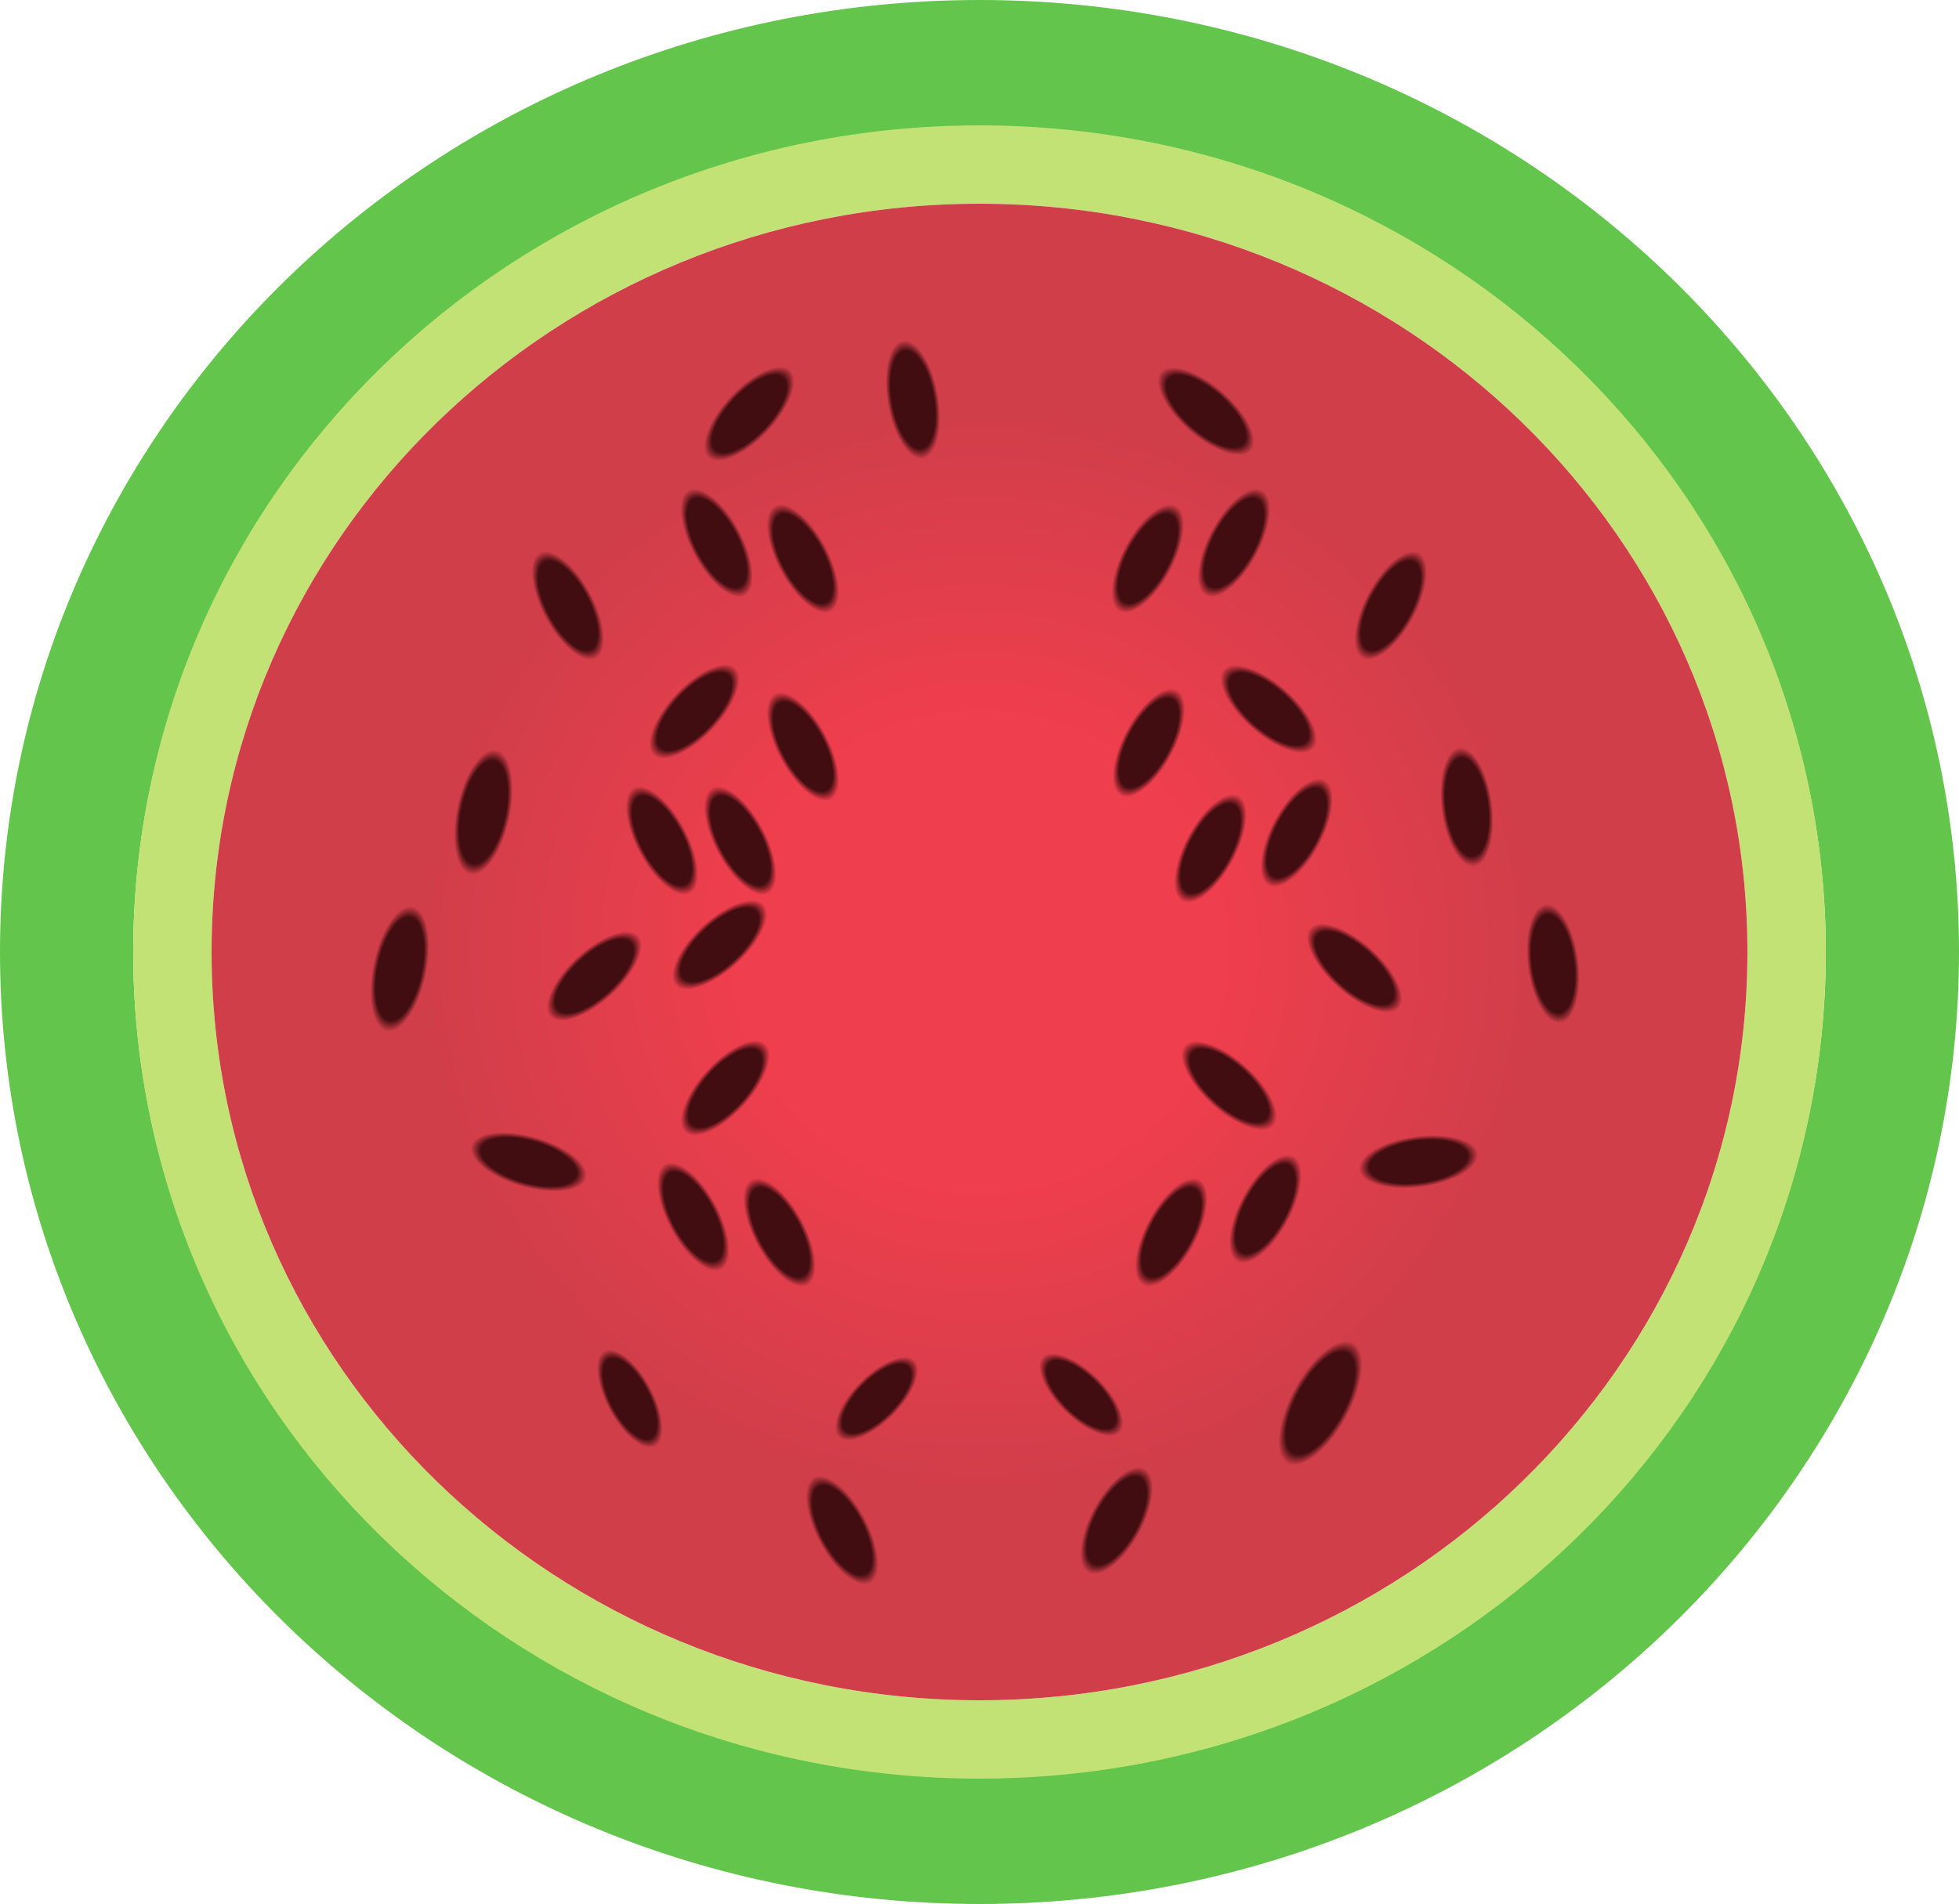
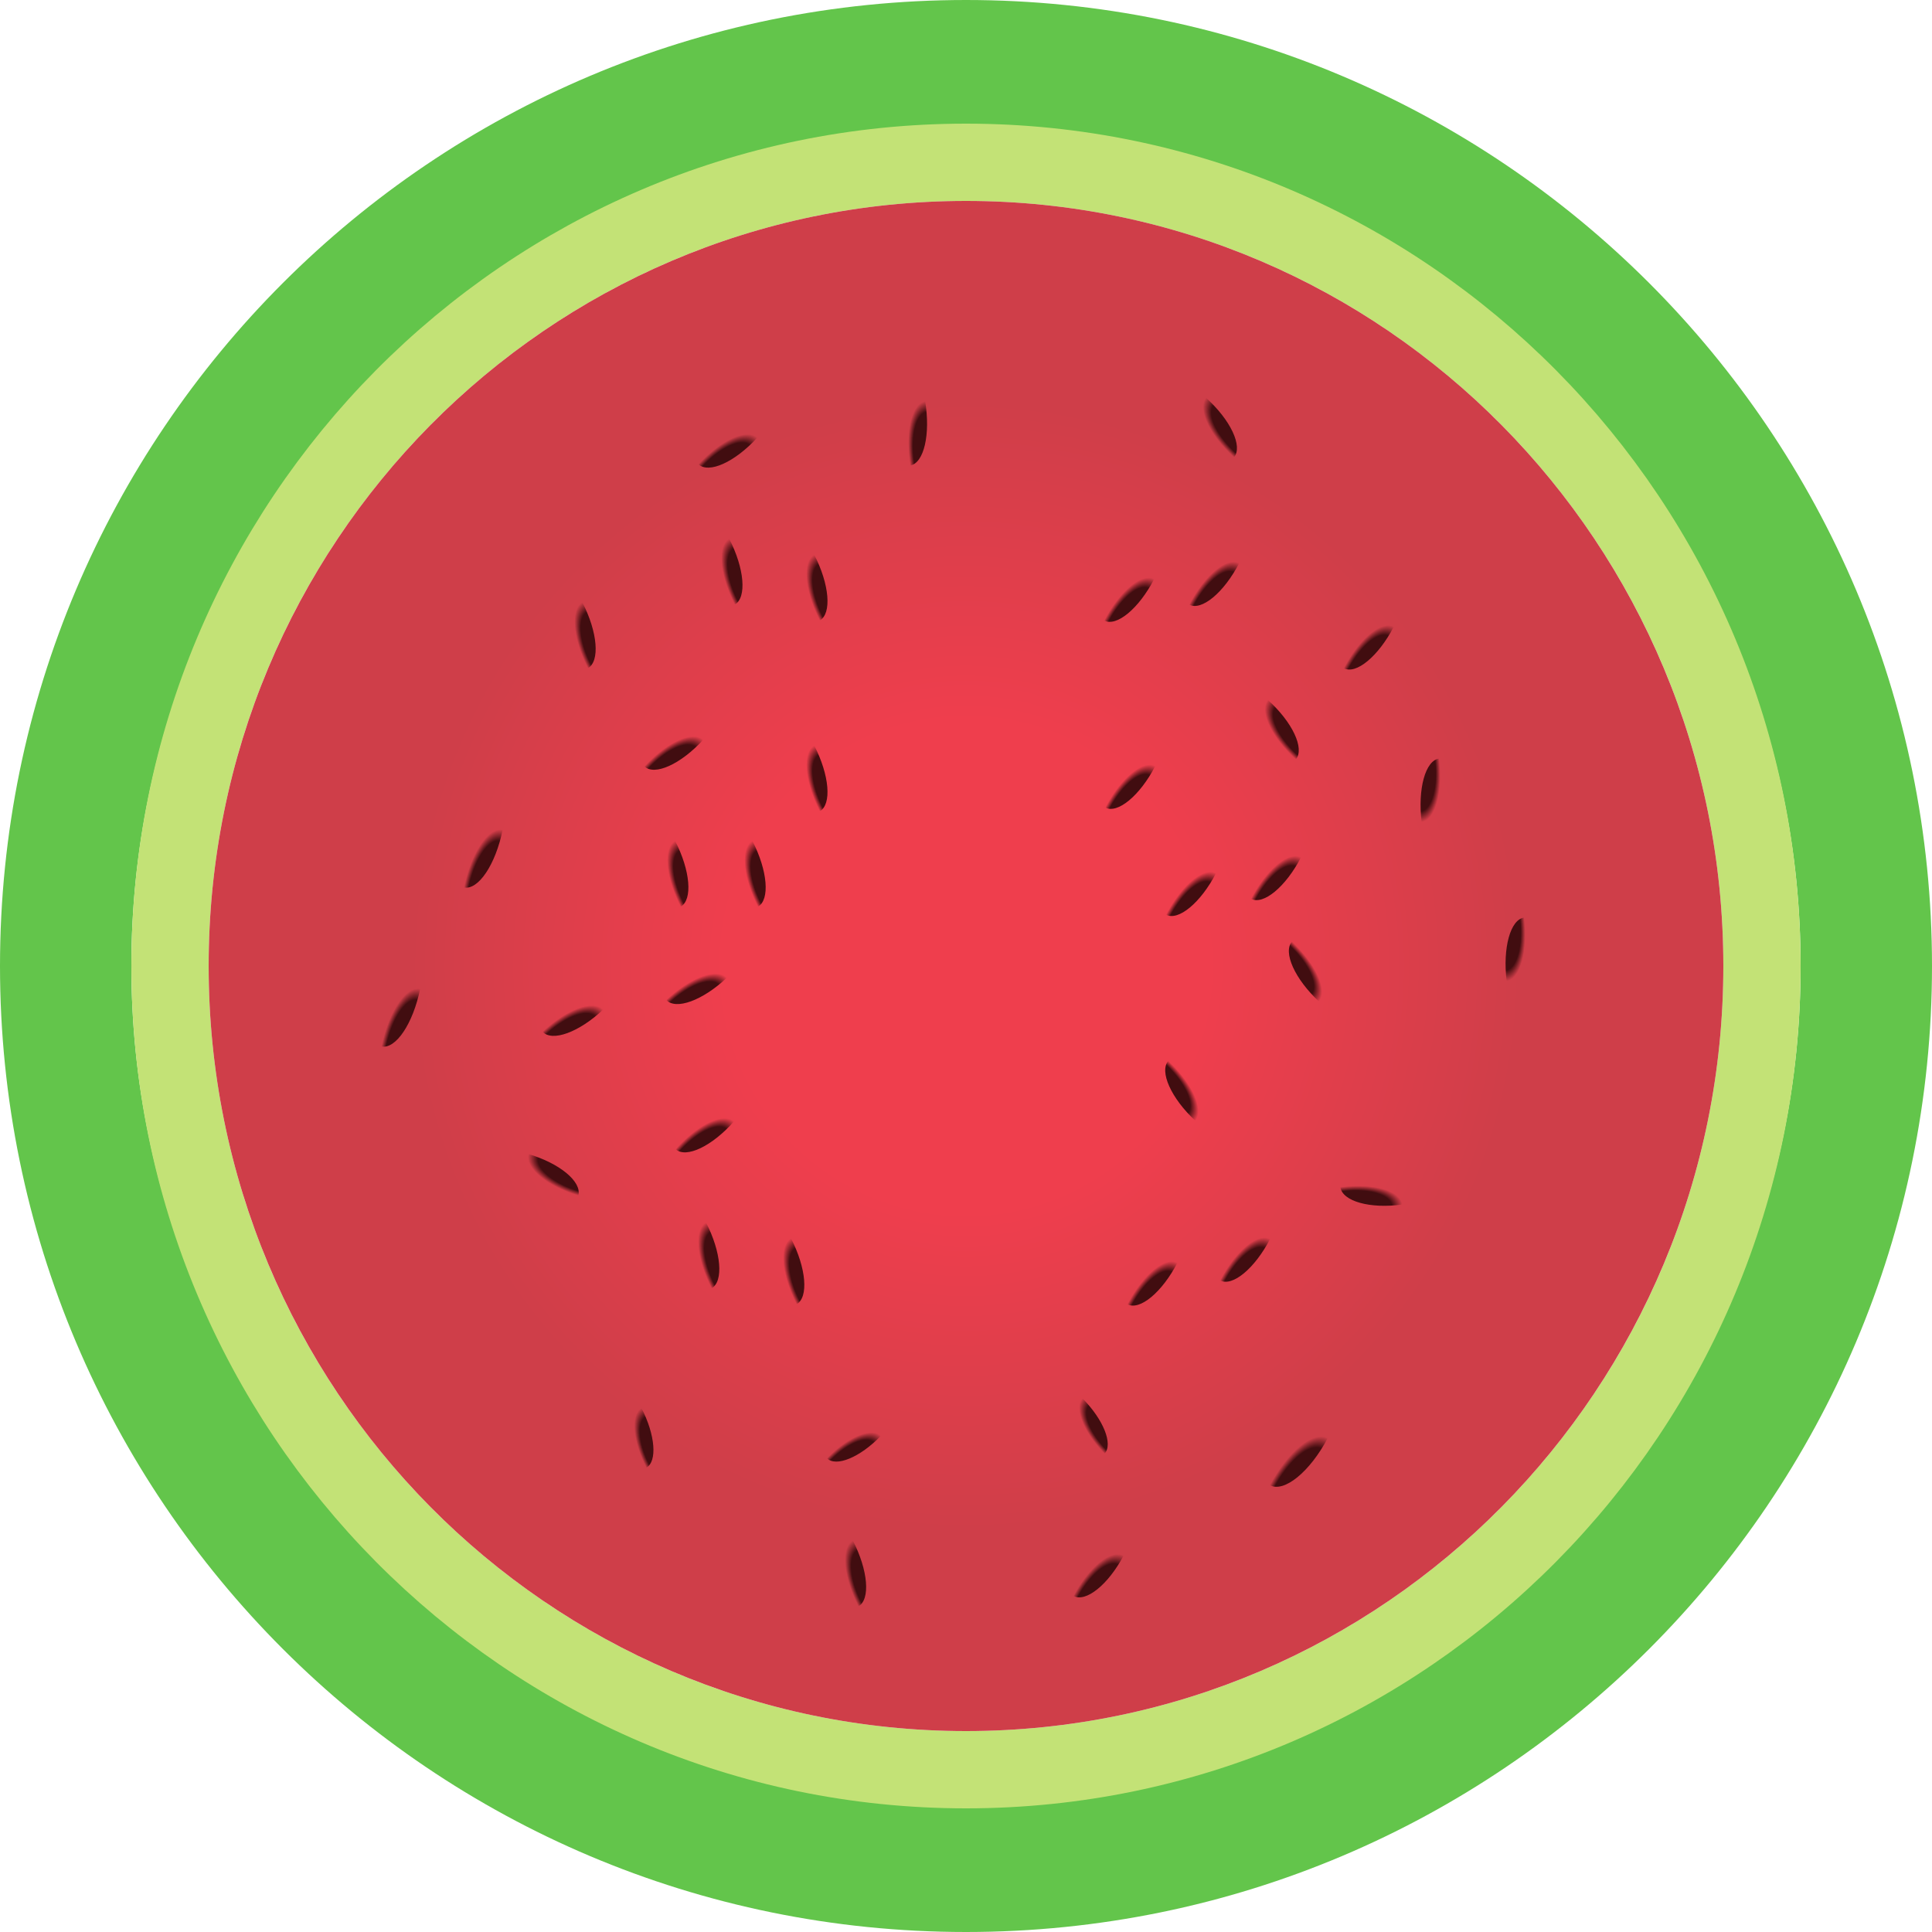
- <svg xmlns="http://www.w3.org/2000/svg" width="250" height="243" viewBox="0 0 250 243" fill="none">
+ <svg xmlns="http://www.w3.org/2000/svg" width="250" height="250" viewBox="0 0 250 250" fill="none">
  <g id="melon02">
-     <path id="Ellipse" d="M241.5 121.5C241.5 183.682 189.57 234.5 125 234.5C60.43 234.5 8.5 183.682 8.5 121.5C8.5 59.318 60.43 8.5 125 8.5C189.57 8.5 241.5 59.318 241.5 121.5Z" stroke="#63C54B" stroke-width="17" />
-     <path id="Ellipse 2" d="M228 121.5C228 176.895 181.996 222 125 222C68.004 222 22 176.895 22 121.5C22 66.105 68.004 21 125 21C181.996 21 228 66.105 228 121.5Z" stroke="#C3E276" stroke-width="10" />
-     <ellipse id="Ellipse 3" cx="125" cy="121.5" rx="98" ry="95.5" fill="url(#paint0_radial)" />
+     <circle id="Ellipse" cx="125" cy="125" r="116.5" stroke="#63C54B" stroke-width="17" />
+     <path id="Ellipse 2" d="M228 125C228 182.481 181.842 229 125 229C68.158 229 22 182.481 22 125C22 67.519 68.158 21 125 21C181.842 21 228 67.519 228 125Z" stroke="#C3E276" stroke-width="10" />
+     <ellipse id="Ellipse 3" cx="125" cy="125" rx="98" ry="99" fill="url(#paint0_radial)" />
    <g id="ÐÐ¾ÑÑÐ¾ÑÐºÐ¸">
-       <ellipse id="Ellipse 4" cx="116.5" cy="51.004" rx="3.261" ry="7.653" transform="rotate(-9.67172 116.5 51.004)" fill="url(#paint1_radial)" />
-       <ellipse id="Ellipse 4.1" cx="95.617" cy="52.81" rx="3.261" ry="7.653" transform="rotate(43.2183 95.6166 52.8097)" fill="url(#paint2_radial)" />
-       <ellipse id="Ellipse 4.2" cx="88.617" cy="90.81" rx="3.261" ry="7.653" transform="rotate(43.2183 88.6166 90.8097)" fill="url(#paint3_radial)" />
-       <ellipse id="Ellipse 4.3" cx="146.617" cy="94.81" rx="3.261" ry="7.653" transform="rotate(28.0727 146.617 94.8097)" fill="url(#paint4_radial)" />
-       <ellipse id="Ellipse 4.4" cx="146.478" cy="71.287" rx="3.261" ry="7.653" transform="rotate(28.0727 146.478 71.2867)" fill="url(#paint5_radial)" />
-       <ellipse id="Ellipse 4.5" cx="157.478" cy="69.287" rx="3.261" ry="7.653" transform="rotate(28.0727 157.478 69.2867)" fill="url(#paint6_radial)" />
-       <ellipse id="Ellipse 4.6" cx="177.478" cy="77.287" rx="3.261" ry="7.653" transform="rotate(28.0727 177.478 77.2867)" fill="url(#paint7_radial)" />
-       <ellipse id="Ellipse 4.7" cx="165.478" cy="106.287" rx="3.261" ry="7.653" transform="rotate(28.0727 165.478 106.287)" fill="url(#paint8_radial)" />
-       <ellipse id="Ellipse 4.8" cx="154.478" cy="108.287" rx="3.261" ry="7.653" transform="rotate(28.0727 154.478 108.287)" fill="url(#paint9_radial)" />
-       <ellipse id="Ellipse 4.9" cx="161.478" cy="154.287" rx="3.261" ry="7.653" transform="rotate(28.0727 161.478 154.287)" fill="url(#paint10_radial)" />
-       <ellipse id="Ellipse 4.27" cx="181.024" cy="148.268" rx="3.261" ry="7.653" transform="rotate(82.2116 181.024 148.268)" fill="url(#paint11_radial)" />
-       <ellipse id="Ellipse 4.28" cx="172.864" cy="123.55" rx="3.261" ry="7.653" transform="rotate(132.101 172.864 123.55)" fill="url(#paint12_radial)" />
-       <ellipse id="Ellipse 4.29" cx="156.864" cy="138.55" rx="3.261" ry="7.653" transform="rotate(132.101 156.864 138.55)" fill="url(#paint13_radial)" />
-       <ellipse id="Ellipse 4.30" cx="187.195" cy="103.001" rx="3.261" ry="7.653" transform="rotate(172.794 187.195 103.001)" fill="url(#paint14_radial)" />
-       <ellipse id="Ellipse 4.31" cx="198.195" cy="123.001" rx="3.261" ry="7.653" transform="rotate(172.794 198.195 123.001)" fill="url(#paint15_radial)" />
-       <ellipse id="Ellipse 4.10" cx="149.478" cy="157.287" rx="3.261" ry="7.653" transform="rotate(28.0727 149.478 157.287)" fill="url(#paint16_radial)" />
-       <ellipse id="Ellipse 4.11" cx="92.555" cy="138.86" rx="3.261" ry="7.653" transform="rotate(42.183 92.5549 138.86)" fill="url(#paint17_radial)" />
-       <ellipse id="Ellipse 4.12" cx="75.84" cy="124.58" rx="3.261" ry="7.653" transform="rotate(47.4057 75.8404 124.58)" fill="url(#paint18_radial)" />
-       <ellipse id="Ellipse 4.13" cx="91.84" cy="120.58" rx="3.261" ry="7.653" transform="rotate(47.4057 91.8404 120.58)" fill="url(#paint19_radial)" />
-       <ellipse id="Ellipse 4.16" cx="161.909" cy="90.489" rx="3.261" ry="7.653" transform="rotate(-48.8798 161.909 90.489)" fill="url(#paint20_radial)" />
-       <ellipse id="Ellipse 4.17" cx="153.909" cy="52.489" rx="3.261" ry="7.653" transform="rotate(-48.8798 153.909 52.489)" fill="url(#paint21_radial)" />
-       <ellipse id="Ellipse 4.18" cx="102.473" cy="95.287" rx="3.261" ry="7.653" transform="rotate(-28.0191 102.473 95.2874)" fill="url(#paint22_radial)" />
-       <ellipse id="Ellipse 4.19" cx="94.473" cy="107.287" rx="3.261" ry="7.653" transform="rotate(-28.0191 94.4734 107.287)" fill="url(#paint23_radial)" />
-       <ellipse id="Ellipse 4.20" cx="84.473" cy="107.287" rx="3.261" ry="7.653" transform="rotate(-28.0191 84.4734 107.287)" fill="url(#paint24_radial)" />
-       <ellipse id="Ellipse 4.21" cx="72.473" cy="77.287" rx="3.261" ry="7.653" transform="rotate(-28.0191 72.4734 77.2874)" fill="url(#paint25_radial)" />
-       <ellipse id="Ellipse 4.22" cx="91.473" cy="69.287" rx="3.261" ry="7.653" transform="rotate(-28.0191 91.4734 69.2874)" fill="url(#paint26_radial)" />
-       <ellipse id="Ellipse 4.23" cx="102.473" cy="71.287" rx="3.261" ry="7.653" transform="rotate(-28.0191 102.473 71.2874)" fill="url(#paint27_radial)" />
-       <ellipse id="Ellipse 4.24" cx="88.473" cy="155.287" rx="3.261" ry="7.653" transform="rotate(-28.0191 88.4734 155.287)" fill="url(#paint28_radial)" />
-       <ellipse id="Ellipse 4.25" cx="99.473" cy="157.287" rx="3.261" ry="7.653" transform="rotate(-28.0191 99.4734 157.287)" fill="url(#paint29_radial)" />
-       <ellipse id="Ellipse 4.32" cx="107.473" cy="195.287" rx="3.261" ry="7.653" transform="rotate(-28.0191 107.473 195.287)" fill="url(#paint30_radial)" />
-       <ellipse id="Ellipse 4.33" cx="80.379" cy="178.5" rx="2.975" ry="6.913" transform="rotate(-28.0191 80.3785 178.5)" fill="url(#paint31_radial)" />
-       <ellipse id="Ellipse 4.34" cx="111.873" cy="178.5" rx="2.975" ry="6.913" transform="rotate(44.7989 111.873 178.5)" fill="url(#paint32_radial)" />
-       <ellipse id="Ellipse 4.35" cx="137.982" cy="178.001" rx="2.975" ry="6.913" transform="rotate(-45.5908 137.982 178.001)" fill="url(#paint33_radial)" />
-       <ellipse id="Ellipse 4.36" cx="142.5" cy="194.078" rx="3.295" ry="7.561" transform="rotate(28.4579 142.5 194.078)" fill="url(#paint34_radial)" />
-       <ellipse id="Ellipse 4.37" cx="168.5" cy="179.07" rx="3.768" ry="8.787" transform="rotate(28.4579 168.5 179.07)" fill="url(#paint35_radial)" />
-       <ellipse id="Ellipse 4.26" cx="67.473" cy="148.287" rx="3.261" ry="7.653" transform="rotate(-74.1059 67.4734 148.287)" fill="url(#paint36_radial)" />
-       <ellipse id="Ellipse 4.14" cx="61.692" cy="103.658" rx="3.426" ry="8.129" transform="rotate(11.7986 61.6918 103.658)" fill="url(#paint37_radial)" />
-       <ellipse id="Ellipse 4.15" cx="51.016" cy="123.658" rx="3.426" ry="8.129" transform="rotate(11.7986 51.016 123.658)" fill="url(#paint38_radial)" />
+       <ellipse id="Ellipse 4" rx="3.263" ry="7.867" transform="matrix(0.984974 -0.1727 0.163426 0.986556 116.5 52.4732)" fill="url(#paint1_radial)" />
+       <ellipse id="Ellipse 4.1" rx="3.305" ry="7.77" transform="matrix(0.718965 0.695046 -0.674394 0.738372 95.6166 54.3309)" fill="url(#paint2_radial)" />
+       <ellipse id="Ellipse 4.2" rx="3.305" ry="7.77" transform="matrix(0.718965 0.695047 -0.674394 0.738372 88.6166 93.4256)" fill="url(#paint3_radial)" />
+       <ellipse id="Ellipse 4.3" rx="3.282" ry="7.825" transform="matrix(0.876696 0.481045 -0.460238 0.887796 146.617 97.5408)" fill="url(#paint4_radial)" />
+       <ellipse id="Ellipse 4.4" rx="3.282" ry="7.825" transform="matrix(0.876696 0.481044 -0.460238 0.887796 146.478 73.3402)" fill="url(#paint5_radial)" />
+       <ellipse id="Ellipse 4.5" rx="3.282" ry="7.825" transform="matrix(0.876696 0.481045 -0.460238 0.887796 157.478 71.2826)" fill="url(#paint6_radial)" />
+       <ellipse id="Ellipse 4.6" rx="3.282" ry="7.825" transform="matrix(0.876696 0.481045 -0.460238 0.887796 177.478 79.5131)" fill="url(#paint7_radial)" />
+       <ellipse id="Ellipse 4.7" rx="3.282" ry="7.825" transform="matrix(0.876696 0.481045 -0.460238 0.887796 165.478 109.348)" fill="url(#paint8_radial)" />
+       <ellipse id="Ellipse 4.8" rx="3.282" ry="7.825" transform="matrix(0.876696 0.481045 -0.460237 0.887796 154.478 111.406)" fill="url(#paint9_radial)" />
+       <ellipse id="Ellipse 4.9" rx="3.282" ry="7.825" transform="matrix(0.876696 0.481044 -0.460238 0.887796 161.478 158.731)" fill="url(#paint10_radial)" />
+       <ellipse id="Ellipse 4.27" rx="3.353" ry="7.657" transform="matrix(0.131788 0.991278 -0.990244 0.139344 181.024 152.539)" fill="url(#paint11_radial)" />
+       <ellipse id="Ellipse 4.28" rx="3.313" ry="7.752" transform="matrix(-0.659906 0.751348 -0.732409 -0.680865 172.864 127.109)" fill="url(#paint12_radial)" />
+       <ellipse id="Ellipse 4.29" rx="3.313" ry="7.752" transform="matrix(-0.659905 0.751349 -0.732407 -0.680867 156.864 142.541)" fill="url(#paint13_radial)" />
+       <ellipse id="Ellipse 4.30" rx="3.262" ry="7.87" transform="matrix(-0.991645 0.128997 -0.121983 -0.992532 187.195 105.968)" fill="url(#paint14_radial)" />
+       <ellipse id="Ellipse 4.31" rx="3.262" ry="7.87" transform="matrix(-0.991645 0.128998 -0.121983 -0.992532 198.195 126.544)" fill="url(#paint15_radial)" />
+       <ellipse id="Ellipse 4.10" rx="3.282" ry="7.825" transform="matrix(0.876696 0.481046 -0.460237 0.887796 149.478 161.818)" fill="url(#paint16_radial)" />
+       <ellipse id="Ellipse 4.11" rx="3.303" ry="7.774" transform="matrix(0.731429 0.681918 -0.660978 0.750405 92.5549 142.86)" fill="url(#paint17_radial)" />
+       <ellipse id="Ellipse 4.12" rx="3.312" ry="7.754" transform="matrix(0.666332 0.745655 -0.726504 0.687163 75.8404 128.168)" fill="url(#paint18_radial)" />
+       <ellipse id="Ellipse 4.13" rx="3.312" ry="7.754" transform="matrix(0.666333 0.745655 -0.726505 0.687162 91.8404 124.053)" fill="url(#paint19_radial)" />
+       <ellipse id="Ellipse 4.16" rx="3.314" ry="7.749" transform="matrix(0.646999 -0.762491 0.743988 0.668193 161.909 93.0957)" fill="url(#paint20_radial)" />
+       <ellipse id="Ellipse 4.17" rx="3.314" ry="7.749" transform="matrix(0.646999 -0.762491 0.743988 0.668193 153.909 54.0011)" fill="url(#paint21_radial)" />
+       <ellipse id="Ellipse 4.18" rx="3.282" ry="7.825" transform="matrix(0.877153 -0.480211 0.45942 0.888219 102.473 98.0323)" fill="url(#paint22_radial)" />
+       <ellipse id="Ellipse 4.19" rx="3.282" ry="7.825" transform="matrix(0.877153 -0.480211 0.45942 0.888219 94.4734 110.378)" fill="url(#paint23_radial)" />
+       <ellipse id="Ellipse 4.20" rx="3.282" ry="7.825" transform="matrix(0.877153 -0.480211 0.45942 0.888219 84.4734 110.378)" fill="url(#paint24_radial)" />
+       <ellipse id="Ellipse 4.21" rx="3.282" ry="7.825" transform="matrix(0.877153 -0.480211 0.45942 0.888219 72.4734 79.5137)" fill="url(#paint25_radial)" />
+       <ellipse id="Ellipse 4.22" rx="3.282" ry="7.825" transform="matrix(0.877153 -0.480211 0.45942 0.888219 91.4734 71.2833)" fill="url(#paint26_radial)" />
+       <ellipse id="Ellipse 4.23" rx="3.282" ry="7.825" transform="matrix(0.877153 -0.480211 0.45942 0.888219 102.473 73.3409)" fill="url(#paint27_radial)" />
+       <ellipse id="Ellipse 4.24" rx="3.282" ry="7.825" transform="matrix(0.877153 -0.480212 0.459419 0.88822 88.4734 159.761)" fill="url(#paint28_radial)" />
+       <ellipse id="Ellipse 4.25" rx="3.282" ry="7.825" transform="matrix(0.877153 -0.480211 0.45942 0.888219 99.4734 161.818)" fill="url(#paint29_radial)" />
+       <ellipse id="Ellipse 4.32" rx="3.282" ry="7.825" transform="matrix(0.877153 -0.480211 0.45942 0.888219 107.473 200.913)" fill="url(#paint30_radial)" />
+       <ellipse id="Ellipse 4.33" rx="2.994" ry="7.069" transform="matrix(0.877153 -0.480211 0.459419 0.888219 80.3785 183.642)" fill="url(#paint31_radial)" />
+       <ellipse id="Ellipse 4.34" rx="3.017" ry="7.014" transform="matrix(0.699508 0.714624 -0.694476 0.719516 111.873 183.642)" fill="url(#paint32_radial)" />
+       <ellipse id="Ellipse 4.35" rx="3.019" ry="7.011" transform="matrix(0.689571 -0.724218 0.704353 0.70985 137.982 183.129)" fill="url(#paint33_radial)" />
+       <ellipse id="Ellipse 4.36" rx="3.317" ry="7.73" transform="matrix(0.873392 0.487018 -0.466102 0.884731 142.5 199.668)" fill="url(#paint34_radial)" />
+       <ellipse id="Ellipse 4.37" rx="3.793" ry="8.983" transform="matrix(0.873392 0.487019 -0.466101 0.884731 168.5 184.229)" fill="url(#paint35_radial)" />
+       <ellipse id="Ellipse 4.26" rx="3.348" ry="7.669" transform="matrix(0.266746 -0.963767 0.959669 0.281133 67.4734 152.559)" fill="url(#paint36_radial)" />
+       <ellipse id="Ellipse 4.14" rx="3.43" ry="8.353" transform="matrix(0.977679 0.210106 -0.198977 0.980004 61.6918 106.644)" fill="url(#paint37_radial)" />
+       <ellipse id="Ellipse 4.15" rx="3.43" ry="8.353" transform="matrix(0.977679 0.210106 -0.198977 0.980004 51.016 127.22)" fill="url(#paint38_radial)" />
    </g>
  </g>
  <defs>
-     <radialGradient id="paint0_radial" cx="0" cy="0" r="1" gradientUnits="userSpaceOnUse" gradientTransform="translate(125 121.5) rotate(90) scale(95.5 98)">
+     <radialGradient id="paint0_radial" cx="0" cy="0" r="1" gradientUnits="userSpaceOnUse" gradientTransform="translate(125 125) rotate(90) scale(99 98)">
      <stop offset="0.32" stop-color="#EF3E4D" />
      <stop offset="0.735" stop-color="#CF3E49" />
    </radialGradient>
-     <radialGradient id="paint1_radial" cx="0" cy="0" r="1" gradientUnits="userSpaceOnUse" gradientTransform="translate(116.5 51.004) rotate(90) scale(7.65256 3.26069)">
-       <stop offset="0.823" stop-color="#410D10" />
-       <stop offset="1" stop-color="#410D10" stop-opacity="0" />
-     </radialGradient>
-     <radialGradient id="paint2_radial" cx="0" cy="0" r="1" gradientUnits="userSpaceOnUse" gradientTransform="translate(95.6166 52.8097) rotate(90) scale(7.65256 3.26069)">
-       <stop offset="0.823" stop-color="#410D10" />
-       <stop offset="1" stop-color="#410D10" stop-opacity="0" />
-     </radialGradient>
-     <radialGradient id="paint3_radial" cx="0" cy="0" r="1" gradientUnits="userSpaceOnUse" gradientTransform="translate(88.6166 90.8097) rotate(90) scale(7.65256 3.26069)">
-       <stop offset="0.823" stop-color="#410D10" />
-       <stop offset="1" stop-color="#410D10" stop-opacity="0" />
-     </radialGradient>
-     <radialGradient id="paint4_radial" cx="0" cy="0" r="1" gradientUnits="userSpaceOnUse" gradientTransform="translate(146.617 94.8096) rotate(90) scale(7.65256 3.26069)">
-       <stop offset="0.823" stop-color="#410D10" />
-       <stop offset="1" stop-color="#410D10" stop-opacity="0" />
-     </radialGradient>
-     <radialGradient id="paint5_radial" cx="0" cy="0" r="1" gradientUnits="userSpaceOnUse" gradientTransform="translate(146.478 71.2867) rotate(90) scale(7.65256 3.26069)">
-       <stop offset="0.823" stop-color="#410D10" />
-       <stop offset="1" stop-color="#410D10" stop-opacity="0" />
-     </radialGradient>
-     <radialGradient id="paint6_radial" cx="0" cy="0" r="1" gradientUnits="userSpaceOnUse" gradientTransform="translate(157.478 69.2867) rotate(90) scale(7.65256 3.26069)">
-       <stop offset="0.823" stop-color="#410D10" />
-       <stop offset="1" stop-color="#410D10" stop-opacity="0" />
-     </radialGradient>
-     <radialGradient id="paint7_radial" cx="0" cy="0" r="1" gradientUnits="userSpaceOnUse" gradientTransform="translate(177.478 77.2867) rotate(90) scale(7.65256 3.26069)">
-       <stop offset="0.823" stop-color="#410D10" />
-       <stop offset="1" stop-color="#410D10" stop-opacity="0" />
-     </radialGradient>
-     <radialGradient id="paint8_radial" cx="0" cy="0" r="1" gradientUnits="userSpaceOnUse" gradientTransform="translate(165.478 106.287) rotate(90) scale(7.65256 3.26069)">
-       <stop offset="0.823" stop-color="#410D10" />
-       <stop offset="1" stop-color="#410D10" stop-opacity="0" />
-     </radialGradient>
-     <radialGradient id="paint9_radial" cx="0" cy="0" r="1" gradientUnits="userSpaceOnUse" gradientTransform="translate(154.478 108.287) rotate(90) scale(7.65256 3.26069)">
-       <stop offset="0.823" stop-color="#410D10" />
-       <stop offset="1" stop-color="#410D10" stop-opacity="0" />
-     </radialGradient>
-     <radialGradient id="paint10_radial" cx="0" cy="0" r="1" gradientUnits="userSpaceOnUse" gradientTransform="translate(161.478 154.287) rotate(90) scale(7.65256 3.26069)">
-       <stop offset="0.823" stop-color="#410D10" />
-       <stop offset="1" stop-color="#410D10" stop-opacity="0" />
-     </radialGradient>
-     <radialGradient id="paint11_radial" cx="0" cy="0" r="1" gradientUnits="userSpaceOnUse" gradientTransform="translate(181.024 148.268) rotate(90) scale(7.65256 3.26069)">
-       <stop offset="0.823" stop-color="#410D10" />
-       <stop offset="1" stop-color="#410D10" stop-opacity="0" />
-     </radialGradient>
-     <radialGradient id="paint12_radial" cx="0" cy="0" r="1" gradientUnits="userSpaceOnUse" gradientTransform="translate(172.864 123.55) rotate(90) scale(7.65256 3.26069)">
-       <stop offset="0.823" stop-color="#410D10" />
-       <stop offset="1" stop-color="#410D10" stop-opacity="0" />
-     </radialGradient>
-     <radialGradient id="paint13_radial" cx="0" cy="0" r="1" gradientUnits="userSpaceOnUse" gradientTransform="translate(156.864 138.55) rotate(90) scale(7.65256 3.26069)">
-       <stop offset="0.823" stop-color="#410D10" />
-       <stop offset="1" stop-color="#410D10" stop-opacity="0" />
-     </radialGradient>
-     <radialGradient id="paint14_radial" cx="0" cy="0" r="1" gradientUnits="userSpaceOnUse" gradientTransform="translate(187.195 103.001) rotate(90) scale(7.65256 3.26069)">
-       <stop offset="0.823" stop-color="#410D10" />
-       <stop offset="1" stop-color="#410D10" stop-opacity="0" />
-     </radialGradient>
-     <radialGradient id="paint15_radial" cx="0" cy="0" r="1" gradientUnits="userSpaceOnUse" gradientTransform="translate(198.195 123.001) rotate(90) scale(7.65256 3.26069)">
-       <stop offset="0.823" stop-color="#410D10" />
-       <stop offset="1" stop-color="#410D10" stop-opacity="0" />
-     </radialGradient>
-     <radialGradient id="paint16_radial" cx="0" cy="0" r="1" gradientUnits="userSpaceOnUse" gradientTransform="translate(149.478 157.287) rotate(90) scale(7.65256 3.26069)">
-       <stop offset="0.823" stop-color="#410D10" />
-       <stop offset="1" stop-color="#410D10" stop-opacity="0" />
-     </radialGradient>
-     <radialGradient id="paint17_radial" cx="0" cy="0" r="1" gradientUnits="userSpaceOnUse" gradientTransform="translate(92.5549 138.86) rotate(90) scale(7.65256 3.26069)">
-       <stop offset="0.823" stop-color="#410D10" />
-       <stop offset="1" stop-color="#410D10" stop-opacity="0" />
-     </radialGradient>
-     <radialGradient id="paint18_radial" cx="0" cy="0" r="1" gradientUnits="userSpaceOnUse" gradientTransform="translate(75.8404 124.58) rotate(90) scale(7.65256 3.26069)">
-       <stop offset="0.823" stop-color="#410D10" />
-       <stop offset="1" stop-color="#410D10" stop-opacity="0" />
-     </radialGradient>
-     <radialGradient id="paint19_radial" cx="0" cy="0" r="1" gradientUnits="userSpaceOnUse" gradientTransform="translate(91.8404 120.58) rotate(90) scale(7.65256 3.26069)">
-       <stop offset="0.823" stop-color="#410D10" />
-       <stop offset="1" stop-color="#410D10" stop-opacity="0" />
-     </radialGradient>
-     <radialGradient id="paint20_radial" cx="0" cy="0" r="1" gradientUnits="userSpaceOnUse" gradientTransform="translate(161.909 90.489) rotate(90) scale(7.65256 3.26069)">
-       <stop offset="0.823" stop-color="#410D10" />
-       <stop offset="1" stop-color="#410D10" stop-opacity="0" />
-     </radialGradient>
-     <radialGradient id="paint21_radial" cx="0" cy="0" r="1" gradientUnits="userSpaceOnUse" gradientTransform="translate(153.909 52.489) rotate(90) scale(7.65256 3.26069)">
-       <stop offset="0.823" stop-color="#410D10" />
-       <stop offset="1" stop-color="#410D10" stop-opacity="0" />
-     </radialGradient>
-     <radialGradient id="paint22_radial" cx="0" cy="0" r="1" gradientUnits="userSpaceOnUse" gradientTransform="translate(102.473 95.2874) rotate(90) scale(7.65256 3.26069)">
-       <stop offset="0.823" stop-color="#410D10" />
-       <stop offset="1" stop-color="#410D10" stop-opacity="0" />
-     </radialGradient>
-     <radialGradient id="paint23_radial" cx="0" cy="0" r="1" gradientUnits="userSpaceOnUse" gradientTransform="translate(94.4734 107.287) rotate(90) scale(7.65256 3.26069)">
-       <stop offset="0.823" stop-color="#410D10" />
-       <stop offset="1" stop-color="#410D10" stop-opacity="0" />
-     </radialGradient>
-     <radialGradient id="paint24_radial" cx="0" cy="0" r="1" gradientUnits="userSpaceOnUse" gradientTransform="translate(84.4734 107.287) rotate(90) scale(7.65256 3.26069)">
-       <stop offset="0.823" stop-color="#410D10" />
-       <stop offset="1" stop-color="#410D10" stop-opacity="0" />
-     </radialGradient>
-     <radialGradient id="paint25_radial" cx="0" cy="0" r="1" gradientUnits="userSpaceOnUse" gradientTransform="translate(72.4734 77.2874) rotate(90) scale(7.65256 3.26069)">
-       <stop offset="0.823" stop-color="#410D10" />
-       <stop offset="1" stop-color="#410D10" stop-opacity="0" />
-     </radialGradient>
-     <radialGradient id="paint26_radial" cx="0" cy="0" r="1" gradientUnits="userSpaceOnUse" gradientTransform="translate(91.4734 69.2874) rotate(90) scale(7.65256 3.26069)">
-       <stop offset="0.823" stop-color="#410D10" />
-       <stop offset="1" stop-color="#410D10" stop-opacity="0" />
-     </radialGradient>
-     <radialGradient id="paint27_radial" cx="0" cy="0" r="1" gradientUnits="userSpaceOnUse" gradientTransform="translate(102.473 71.2874) rotate(90) scale(7.65256 3.26069)">
-       <stop offset="0.823" stop-color="#410D10" />
-       <stop offset="1" stop-color="#410D10" stop-opacity="0" />
-     </radialGradient>
-     <radialGradient id="paint28_radial" cx="0" cy="0" r="1" gradientUnits="userSpaceOnUse" gradientTransform="translate(88.4734 155.287) rotate(90) scale(7.65256 3.26069)">
-       <stop offset="0.823" stop-color="#410D10" />
-       <stop offset="1" stop-color="#410D10" stop-opacity="0" />
-     </radialGradient>
-     <radialGradient id="paint29_radial" cx="0" cy="0" r="1" gradientUnits="userSpaceOnUse" gradientTransform="translate(99.4734 157.287) rotate(90) scale(7.65256 3.26069)">
-       <stop offset="0.823" stop-color="#410D10" />
-       <stop offset="1" stop-color="#410D10" stop-opacity="0" />
-     </radialGradient>
-     <radialGradient id="paint30_radial" cx="0" cy="0" r="1" gradientUnits="userSpaceOnUse" gradientTransform="translate(107.473 195.287) rotate(90) scale(7.65256 3.26069)">
-       <stop offset="0.823" stop-color="#410D10" />
-       <stop offset="1" stop-color="#410D10" stop-opacity="0" />
-     </radialGradient>
-     <radialGradient id="paint31_radial" cx="0" cy="0" r="1" gradientUnits="userSpaceOnUse" gradientTransform="translate(80.3785 178.5) rotate(90) scale(6.91289 2.9746)">
-       <stop offset="0.823" stop-color="#410D10" />
-       <stop offset="1" stop-color="#410D10" stop-opacity="0" />
-     </radialGradient>
-     <radialGradient id="paint32_radial" cx="0" cy="0" r="1" gradientUnits="userSpaceOnUse" gradientTransform="translate(111.873 178.5) rotate(90) scale(6.91289 2.9746)">
-       <stop offset="0.823" stop-color="#410D10" />
-       <stop offset="1" stop-color="#410D10" stop-opacity="0" />
-     </radialGradient>
-     <radialGradient id="paint33_radial" cx="0" cy="0" r="1" gradientUnits="userSpaceOnUse" gradientTransform="translate(137.982 178.001) rotate(90) scale(6.91289 2.9746)">
-       <stop offset="0.823" stop-color="#410D10" />
-       <stop offset="1" stop-color="#410D10" stop-opacity="0" />
-     </radialGradient>
-     <radialGradient id="paint34_radial" cx="0" cy="0" r="1" gradientUnits="userSpaceOnUse" gradientTransform="translate(142.5 194.078) rotate(90) scale(7.56139 3.29506)">
-       <stop offset="0.823" stop-color="#410D10" />
-       <stop offset="1" stop-color="#410D10" stop-opacity="0" />
-     </radialGradient>
-     <radialGradient id="paint35_radial" cx="0" cy="0" r="1" gradientUnits="userSpaceOnUse" gradientTransform="translate(168.5 179.07) rotate(90) scale(8.78719 3.76811)">
-       <stop offset="0.823" stop-color="#410D10" />
-       <stop offset="1" stop-color="#410D10" stop-opacity="0" />
-     </radialGradient>
-     <radialGradient id="paint36_radial" cx="0" cy="0" r="1" gradientUnits="userSpaceOnUse" gradientTransform="translate(67.4734 148.287) rotate(90) scale(7.65256 3.26069)">
-       <stop offset="0.823" stop-color="#410D10" />
-       <stop offset="1" stop-color="#410D10" stop-opacity="0" />
-     </radialGradient>
-     <radialGradient id="paint37_radial" cx="0" cy="0" r="1" gradientUnits="userSpaceOnUse" gradientTransform="translate(61.6918 103.658) rotate(90) scale(8.12876 3.42629)">
-       <stop offset="0.823" stop-color="#410D10" />
-       <stop offset="1" stop-color="#410D10" stop-opacity="0" />
-     </radialGradient>
-     <radialGradient id="paint38_radial" cx="0" cy="0" r="1" gradientUnits="userSpaceOnUse" gradientTransform="translate(51.016 123.658) rotate(90) scale(8.12876 3.42629)">
+     <radialGradient id="paint1_radial" cx="0" cy="0" r="1" gradientUnits="userSpaceOnUse" gradientTransform="translate(3.26338 7.86687) rotate(90) scale(7.86687 3.26338)">
+       <stop offset="0.823" stop-color="#410D10" />
+       <stop offset="1" stop-color="#410D10" stop-opacity="0" />
+     </radialGradient>
+     <radialGradient id="paint2_radial" cx="0" cy="0" r="1" gradientUnits="userSpaceOnUse" gradientTransform="translate(3.30507 7.77041) rotate(90) scale(7.77041 3.30507)">
+       <stop offset="0.823" stop-color="#410D10" />
+       <stop offset="1" stop-color="#410D10" stop-opacity="0" />
+     </radialGradient>
+     <radialGradient id="paint3_radial" cx="0" cy="0" r="1" gradientUnits="userSpaceOnUse" gradientTransform="translate(3.30507 7.77042) rotate(90) scale(7.77042 3.30507)">
+       <stop offset="0.823" stop-color="#410D10" />
+       <stop offset="1" stop-color="#410D10" stop-opacity="0" />
+     </radialGradient>
+     <radialGradient id="paint4_radial" cx="0" cy="0" r="1" gradientUnits="userSpaceOnUse" gradientTransform="translate(3.28173 7.82472) rotate(90) scale(7.82472 3.28173)">
+       <stop offset="0.823" stop-color="#410D10" />
+       <stop offset="1" stop-color="#410D10" stop-opacity="0" />
+     </radialGradient>
+     <radialGradient id="paint5_radial" cx="0" cy="0" r="1" gradientUnits="userSpaceOnUse" gradientTransform="translate(3.28173 7.82472) rotate(90) scale(7.82472 3.28173)">
+       <stop offset="0.823" stop-color="#410D10" />
+       <stop offset="1" stop-color="#410D10" stop-opacity="0" />
+     </radialGradient>
+     <radialGradient id="paint6_radial" cx="0" cy="0" r="1" gradientUnits="userSpaceOnUse" gradientTransform="translate(3.28173 7.82472) rotate(90) scale(7.82472 3.28173)">
+       <stop offset="0.823" stop-color="#410D10" />
+       <stop offset="1" stop-color="#410D10" stop-opacity="0" />
+     </radialGradient>
+     <radialGradient id="paint7_radial" cx="0" cy="0" r="1" gradientUnits="userSpaceOnUse" gradientTransform="translate(3.28173 7.82472) rotate(90) scale(7.82472 3.28173)">
+       <stop offset="0.823" stop-color="#410D10" />
+       <stop offset="1" stop-color="#410D10" stop-opacity="0" />
+     </radialGradient>
+     <radialGradient id="paint8_radial" cx="0" cy="0" r="1" gradientUnits="userSpaceOnUse" gradientTransform="translate(3.28173 7.82472) rotate(90) scale(7.82472 3.28173)">
+       <stop offset="0.823" stop-color="#410D10" />
+       <stop offset="1" stop-color="#410D10" stop-opacity="0" />
+     </radialGradient>
+     <radialGradient id="paint9_radial" cx="0" cy="0" r="1" gradientUnits="userSpaceOnUse" gradientTransform="translate(3.28173 7.82473) rotate(90) scale(7.82473 3.28173)">
+       <stop offset="0.823" stop-color="#410D10" />
+       <stop offset="1" stop-color="#410D10" stop-opacity="0" />
+     </radialGradient>
+     <radialGradient id="paint10_radial" cx="0" cy="0" r="1" gradientUnits="userSpaceOnUse" gradientTransform="translate(3.28173 7.82472) rotate(90) scale(7.82472 3.28173)">
+       <stop offset="0.823" stop-color="#410D10" />
+       <stop offset="1" stop-color="#410D10" stop-opacity="0" />
+     </radialGradient>
+     <radialGradient id="paint11_radial" cx="0" cy="0" r="1" gradientUnits="userSpaceOnUse" gradientTransform="translate(3.35291 7.65667) rotate(90) scale(7.65667 3.35291)">
+       <stop offset="0.823" stop-color="#410D10" />
+       <stop offset="1" stop-color="#410D10" stop-opacity="0" />
+     </radialGradient>
+     <radialGradient id="paint12_radial" cx="0" cy="0" r="1" gradientUnits="userSpaceOnUse" gradientTransform="translate(3.31273 7.75241) rotate(90) scale(7.75241 3.31273)">
+       <stop offset="0.823" stop-color="#410D10" />
+       <stop offset="1" stop-color="#410D10" stop-opacity="0" />
+     </radialGradient>
+     <radialGradient id="paint13_radial" cx="0" cy="0" r="1" gradientUnits="userSpaceOnUse" gradientTransform="translate(3.31274 7.75243) rotate(90) scale(7.75243 3.31274)">
+       <stop offset="0.823" stop-color="#410D10" />
+       <stop offset="1" stop-color="#410D10" stop-opacity="0" />
+     </radialGradient>
+     <radialGradient id="paint14_radial" cx="0" cy="0" r="1" gradientUnits="userSpaceOnUse" gradientTransform="translate(3.26218 7.86958) rotate(90) scale(7.86958 3.26218)">
+       <stop offset="0.823" stop-color="#410D10" />
+       <stop offset="1" stop-color="#410D10" stop-opacity="0" />
+     </radialGradient>
+     <radialGradient id="paint15_radial" cx="0" cy="0" r="1" gradientUnits="userSpaceOnUse" gradientTransform="translate(3.26217 7.86957) rotate(90) scale(7.86957 3.26217)">
+       <stop offset="0.823" stop-color="#410D10" />
+       <stop offset="1" stop-color="#410D10" stop-opacity="0" />
+     </radialGradient>
+     <radialGradient id="paint16_radial" cx="0" cy="0" r="1" gradientUnits="userSpaceOnUse" gradientTransform="translate(3.28173 7.82474) rotate(90) scale(7.82474 3.28173)">
+       <stop offset="0.823" stop-color="#410D10" />
+       <stop offset="1" stop-color="#410D10" stop-opacity="0" />
+     </radialGradient>
+     <radialGradient id="paint17_radial" cx="0" cy="0" r="1" gradientUnits="userSpaceOnUse" gradientTransform="translate(3.30338 7.77438) rotate(90) scale(7.77438 3.30338)">
+       <stop offset="0.823" stop-color="#410D10" />
+       <stop offset="1" stop-color="#410D10" stop-opacity="0" />
+     </radialGradient>
+     <radialGradient id="paint18_radial" cx="0" cy="0" r="1" gradientUnits="userSpaceOnUse" gradientTransform="translate(3.31193 7.75432) rotate(90) scale(7.75432 3.31193)">
+       <stop offset="0.823" stop-color="#410D10" />
+       <stop offset="1" stop-color="#410D10" stop-opacity="0" />
+     </radialGradient>
+     <radialGradient id="paint19_radial" cx="0" cy="0" r="1" gradientUnits="userSpaceOnUse" gradientTransform="translate(3.31193 7.75431) rotate(90) scale(7.75431 3.31193)">
+       <stop offset="0.823" stop-color="#410D10" />
+       <stop offset="1" stop-color="#410D10" stop-opacity="0" />
+     </radialGradient>
+     <radialGradient id="paint20_radial" cx="0" cy="0" r="1" gradientUnits="userSpaceOnUse" gradientTransform="translate(3.31433 7.74867) rotate(90) scale(7.74867 3.31433)">
+       <stop offset="0.823" stop-color="#410D10" />
+       <stop offset="1" stop-color="#410D10" stop-opacity="0" />
+     </radialGradient>
+     <radialGradient id="paint21_radial" cx="0" cy="0" r="1" gradientUnits="userSpaceOnUse" gradientTransform="translate(3.31433 7.74867) rotate(90) scale(7.74867 3.31433)">
+       <stop offset="0.823" stop-color="#410D10" />
+       <stop offset="1" stop-color="#410D10" stop-opacity="0" />
+     </radialGradient>
+     <radialGradient id="paint22_radial" cx="0" cy="0" r="1" gradientUnits="userSpaceOnUse" gradientTransform="translate(3.28165 7.82489) rotate(90) scale(7.82489 3.28165)">
+       <stop offset="0.823" stop-color="#410D10" />
+       <stop offset="1" stop-color="#410D10" stop-opacity="0" />
+     </radialGradient>
+     <radialGradient id="paint23_radial" cx="0" cy="0" r="1" gradientUnits="userSpaceOnUse" gradientTransform="translate(3.28165 7.82489) rotate(90) scale(7.82489 3.28165)">
+       <stop offset="0.823" stop-color="#410D10" />
+       <stop offset="1" stop-color="#410D10" stop-opacity="0" />
+     </radialGradient>
+     <radialGradient id="paint24_radial" cx="0" cy="0" r="1" gradientUnits="userSpaceOnUse" gradientTransform="translate(3.28165 7.82489) rotate(90) scale(7.82489 3.28165)">
+       <stop offset="0.823" stop-color="#410D10" />
+       <stop offset="1" stop-color="#410D10" stop-opacity="0" />
+     </radialGradient>
+     <radialGradient id="paint25_radial" cx="0" cy="0" r="1" gradientUnits="userSpaceOnUse" gradientTransform="translate(3.28165 7.82489) rotate(90) scale(7.82489 3.28165)">
+       <stop offset="0.823" stop-color="#410D10" />
+       <stop offset="1" stop-color="#410D10" stop-opacity="0" />
+     </radialGradient>
+     <radialGradient id="paint26_radial" cx="0" cy="0" r="1" gradientUnits="userSpaceOnUse" gradientTransform="translate(3.28165 7.82489) rotate(90) scale(7.82489 3.28165)">
+       <stop offset="0.823" stop-color="#410D10" />
+       <stop offset="1" stop-color="#410D10" stop-opacity="0" />
+     </radialGradient>
+     <radialGradient id="paint27_radial" cx="0" cy="0" r="1" gradientUnits="userSpaceOnUse" gradientTransform="translate(3.28165 7.82489) rotate(90) scale(7.82489 3.28165)">
+       <stop offset="0.823" stop-color="#410D10" />
+       <stop offset="1" stop-color="#410D10" stop-opacity="0" />
+     </radialGradient>
+     <radialGradient id="paint28_radial" cx="0" cy="0" r="1" gradientUnits="userSpaceOnUse" gradientTransform="translate(3.28166 7.8249) rotate(90) scale(7.8249 3.28166)">
+       <stop offset="0.823" stop-color="#410D10" />
+       <stop offset="1" stop-color="#410D10" stop-opacity="0" />
+     </radialGradient>
+     <radialGradient id="paint29_radial" cx="0" cy="0" r="1" gradientUnits="userSpaceOnUse" gradientTransform="translate(3.28165 7.82489) rotate(90) scale(7.82489 3.28165)">
+       <stop offset="0.823" stop-color="#410D10" />
+       <stop offset="1" stop-color="#410D10" stop-opacity="0" />
+     </radialGradient>
+     <radialGradient id="paint30_radial" cx="0" cy="0" r="1" gradientUnits="userSpaceOnUse" gradientTransform="translate(3.28165 7.82489) rotate(90) scale(7.82489 3.28165)">
+       <stop offset="0.823" stop-color="#410D10" />
+       <stop offset="1" stop-color="#410D10" stop-opacity="0" />
+     </radialGradient>
+     <radialGradient id="paint31_radial" cx="0" cy="0" r="1" gradientUnits="userSpaceOnUse" gradientTransform="translate(2.99372 7.06857) rotate(90) scale(7.06857 2.99372)">
+       <stop offset="0.823" stop-color="#410D10" />
+       <stop offset="1" stop-color="#410D10" stop-opacity="0" />
+     </radialGradient>
+     <radialGradient id="paint32_radial" cx="0" cy="0" r="1" gradientUnits="userSpaceOnUse" gradientTransform="translate(3.01745 7.01387) rotate(90) scale(7.01387 3.01745)">
+       <stop offset="0.823" stop-color="#410D10" />
+       <stop offset="1" stop-color="#410D10" stop-opacity="0" />
+     </radialGradient>
+     <radialGradient id="paint33_radial" cx="0" cy="0" r="1" gradientUnits="userSpaceOnUse" gradientTransform="translate(3.01863 7.01111) rotate(90) scale(7.01111 3.01863)">
+       <stop offset="0.823" stop-color="#410D10" />
+       <stop offset="1" stop-color="#410D10" stop-opacity="0" />
+     </radialGradient>
+     <radialGradient id="paint34_radial" cx="0" cy="0" r="1" gradientUnits="userSpaceOnUse" gradientTransform="translate(3.31685 7.73027) rotate(90) scale(7.73027 3.31685)">
+       <stop offset="0.823" stop-color="#410D10" />
+       <stop offset="1" stop-color="#410D10" stop-opacity="0" />
+     </radialGradient>
+     <radialGradient id="paint35_radial" cx="0" cy="0" r="1" gradientUnits="userSpaceOnUse" gradientTransform="translate(3.79303 8.98346) rotate(90) scale(8.98346 3.79303)">
+       <stop offset="0.823" stop-color="#410D10" />
+       <stop offset="1" stop-color="#410D10" stop-opacity="0" />
+     </radialGradient>
+     <radialGradient id="paint36_radial" cx="0" cy="0" r="1" gradientUnits="userSpaceOnUse" gradientTransform="translate(3.34766 7.66931) rotate(90) scale(7.66931 3.34766)">
+       <stop offset="0.823" stop-color="#410D10" />
+       <stop offset="1" stop-color="#410D10" stop-opacity="0" />
+     </radialGradient>
+     <radialGradient id="paint37_radial" cx="0" cy="0" r="1" gradientUnits="userSpaceOnUse" gradientTransform="translate(3.43047 8.35327) rotate(90) scale(8.35327 3.43047)">
+       <stop offset="0.823" stop-color="#410D10" />
+       <stop offset="1" stop-color="#410D10" stop-opacity="0" />
+     </radialGradient>
+     <radialGradient id="paint38_radial" cx="0" cy="0" r="1" gradientUnits="userSpaceOnUse" gradientTransform="translate(3.43047 8.35326) rotate(90) scale(8.35326 3.43047)">
      <stop offset="0.823" stop-color="#410D10" />
      <stop offset="1" stop-color="#410D10" stop-opacity="0" />
    </radialGradient>
  </defs>
</svg>
